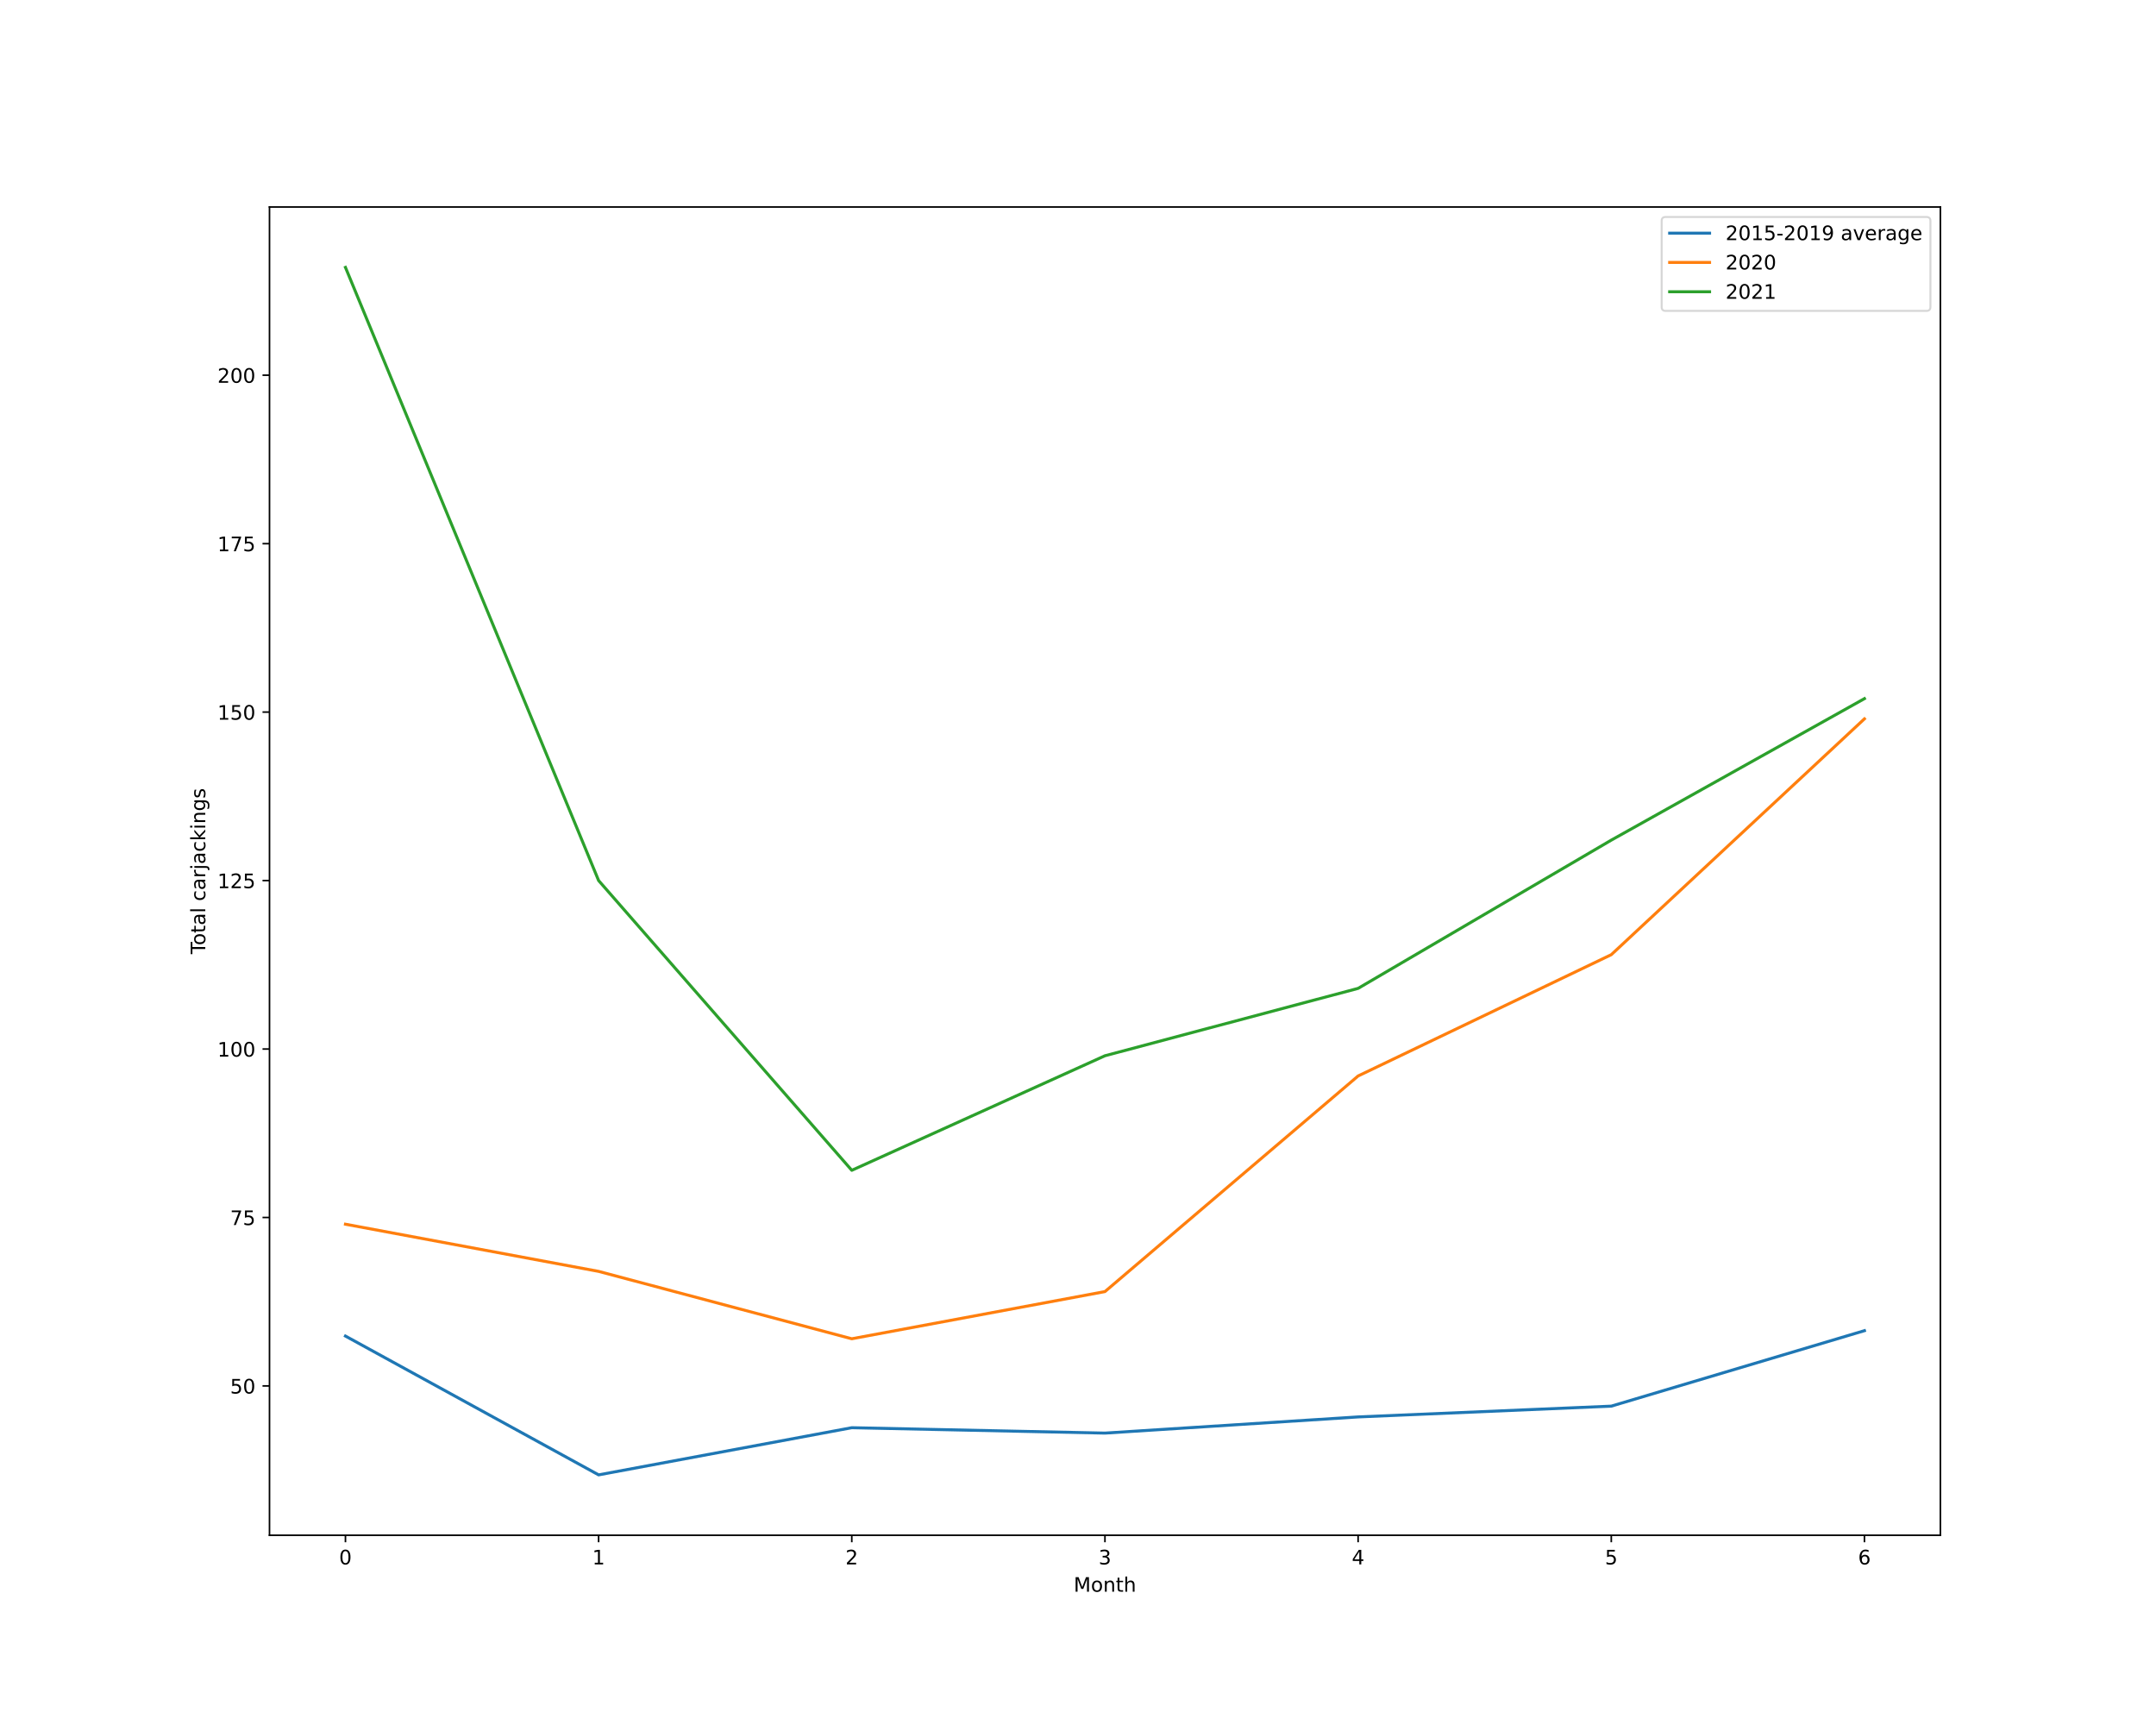
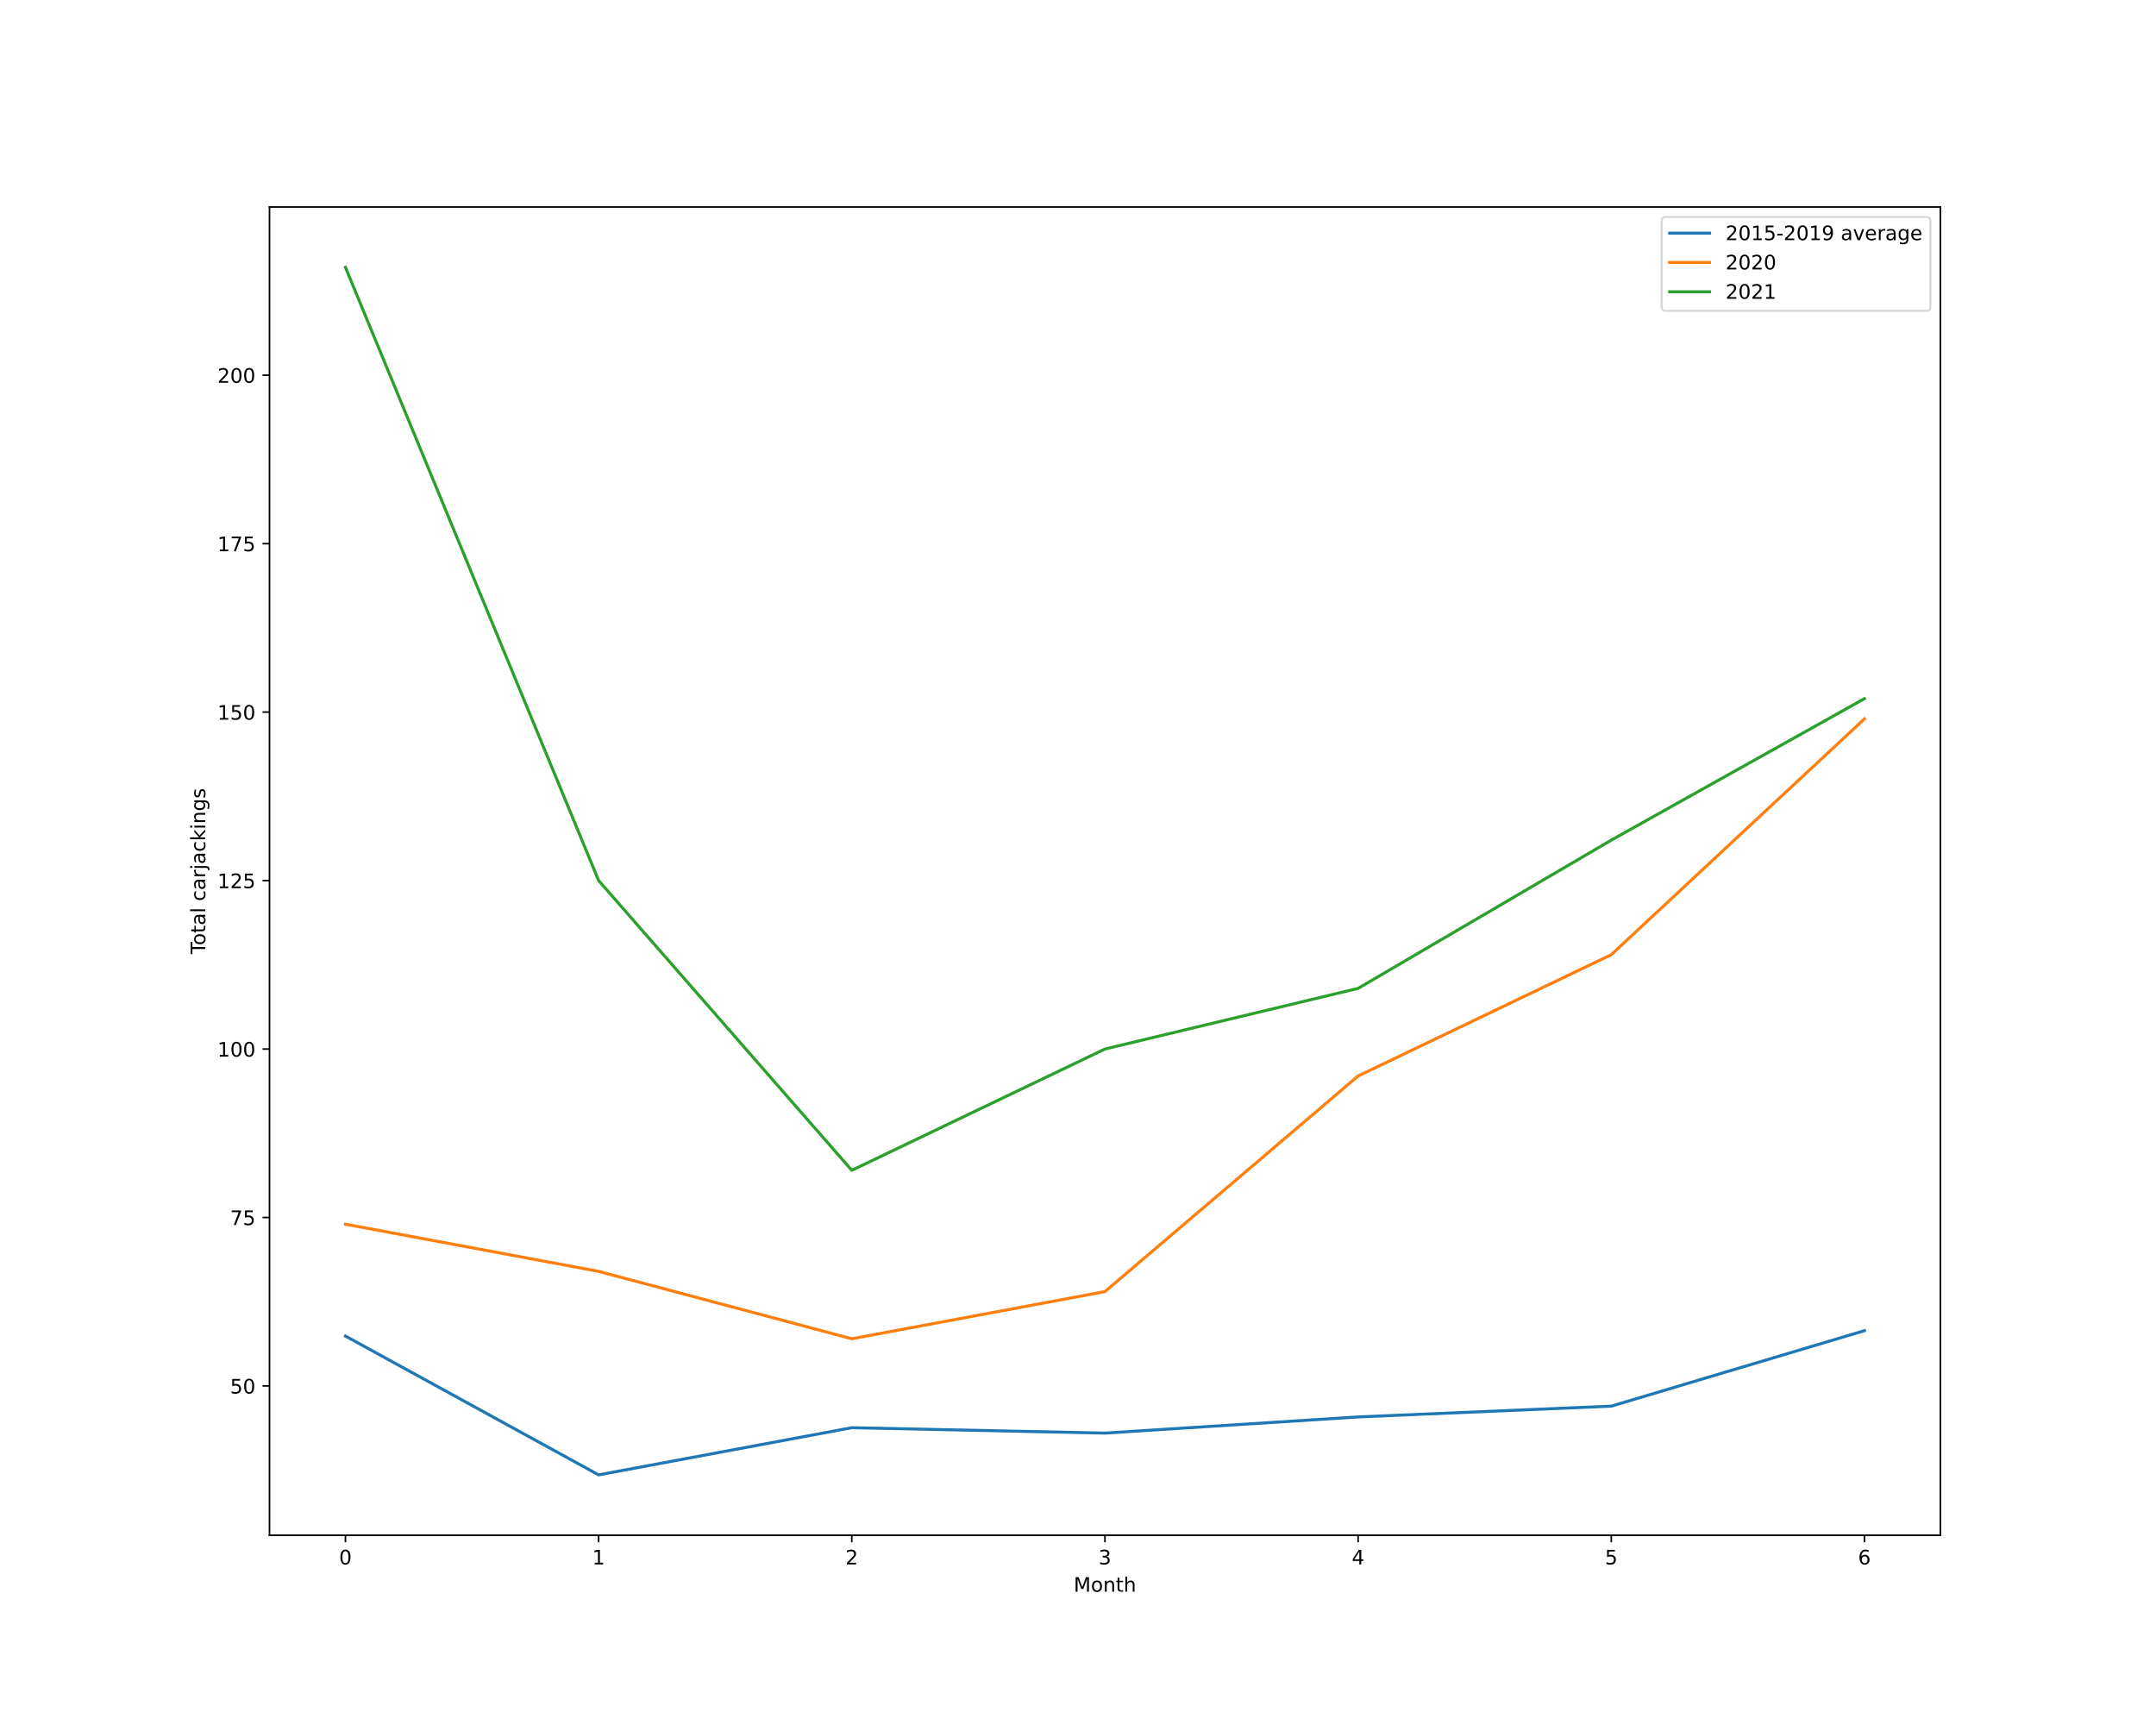
<svg xmlns="http://www.w3.org/2000/svg" xmlns:xlink="http://www.w3.org/1999/xlink" height="864pt" version="1.1" viewBox="0 0 1080 864" width="1080pt">
  <defs>
    <style type="text/css">*{stroke-linecap:butt;stroke-linejoin:round;}</style>
  </defs>
  <g id="figure_1">
    <g id="patch_1">
      <path d="M 0 864  L 1080 864  L 1080 0  L 0 0  z " style="fill:#ffffff;" />
    </g>
    <g id="axes_1">
      <g id="patch_2">
        <path d="M 135 768.96  L 972 768.96  L 972 103.68  L 135 103.68  z " style="fill:#ffffff;" />
      </g>
      <g id="matplotlib.axis_1">
        <g id="xtick_1">
          <g id="line2d_1">
            <defs>
-               <path d="M 0 0  L 0 3.5  " id="m021cb7491e" style="stroke:#000000;stroke-width:0.8;" />
-             </defs>
-             <g>
-               <use style="stroke:#000000;stroke-width:0.8;" x="173.045" xlink:href="#m021cb7491e" y="768.96" />
+               <path d="M 0 0  L 0 3.5  " id="m9d60c53392" style="stroke:#000000;stroke-width:0.8;" />
+             </defs>
+             <g>
+               <use style="stroke:#000000;stroke-width:0.8;" x="173.045" xlink:href="#m9d60c53392" y="768.96" />
            </g>
          </g>
          <g id="text_1">
            <g transform="translate(169.8642 783.5584)scale(0.1 -0.1)">
              <defs>
                <path d="M 2034 4250  Q 1547 4250 1301 3770  Q 1056 3291 1056 2328  Q 1056 1369 1301 889  Q 1547 409 2034 409  Q 2525 409 2770 889  Q 3016 1369 3016 2328  Q 3016 3291 2770 3770  Q 2525 4250 2034 4250  z M 2034 4750  Q 2819 4750 3233 4129  Q 3647 3509 3647 2328  Q 3647 1150 3233 529  Q 2819 -91 2034 -91  Q 1250 -91 836 529  Q 422 1150 422 2328  Q 422 3509 836 4129  Q 1250 4750 2034 4750  z " id="DejaVuSans-30" transform="scale(0.015625)" />
              </defs>
              <use xlink:href="#DejaVuSans-30" />
            </g>
          </g>
        </g>
        <g id="xtick_2">
          <g id="line2d_2">
            <g>
-               <use style="stroke:#000000;stroke-width:0.8;" x="299.864" xlink:href="#m021cb7491e" y="768.96" />
+               <use style="stroke:#000000;stroke-width:0.8;" x="299.864" xlink:href="#m9d60c53392" y="768.96" />
            </g>
          </g>
          <g id="text_2">
            <g transform="translate(296.6824 783.5584)scale(0.1 -0.1)">
              <defs>
                <path d="M 794 531  L 1825 531  L 1825 4091  L 703 3866  L 703 4441  L 1819 4666  L 2450 4666  L 2450 531  L 3481 531  L 3481 0  L 794 0  L 794 531  z " id="DejaVuSans-31" transform="scale(0.015625)" />
              </defs>
              <use xlink:href="#DejaVuSans-31" />
            </g>
          </g>
        </g>
        <g id="xtick_3">
          <g id="line2d_3">
            <g>
-               <use style="stroke:#000000;stroke-width:0.8;" x="426.682" xlink:href="#m021cb7491e" y="768.96" />
+               <use style="stroke:#000000;stroke-width:0.8;" x="426.682" xlink:href="#m9d60c53392" y="768.96" />
            </g>
          </g>
          <g id="text_3">
            <g transform="translate(423.5006 783.5584)scale(0.1 -0.1)">
              <defs>
                <path d="M 1228 531  L 3431 531  L 3431 0  L 469 0  L 469 531  Q 828 903 1448 1529  Q 2069 2156 2228 2338  Q 2531 2678 2651 2914  Q 2772 3150 2772 3378  Q 2772 3750 2511 3984  Q 2250 4219 1831 4219  Q 1534 4219 1204 4116  Q 875 4013 500 3803  L 500 4441  Q 881 4594 1212 4672  Q 1544 4750 1819 4750  Q 2544 4750 2975 4387  Q 3406 4025 3406 3419  Q 3406 3131 3298 2873  Q 3191 2616 2906 2266  Q 2828 2175 2409 1742  Q 1991 1309 1228 531  z " id="DejaVuSans-32" transform="scale(0.015625)" />
              </defs>
              <use xlink:href="#DejaVuSans-32" />
            </g>
          </g>
        </g>
        <g id="xtick_4">
          <g id="line2d_4">
            <g>
-               <use style="stroke:#000000;stroke-width:0.8;" x="553.5" xlink:href="#m021cb7491e" y="768.96" />
+               <use style="stroke:#000000;stroke-width:0.8;" x="553.5" xlink:href="#m9d60c53392" y="768.96" />
            </g>
          </g>
          <g id="text_4">
            <g transform="translate(550.3188 783.5584)scale(0.1 -0.1)">
              <defs>
                <path d="M 2597 2516  Q 3050 2419 3304 2112  Q 3559 1806 3559 1356  Q 3559 666 3084 287  Q 2609 -91 1734 -91  Q 1441 -91 1130 -33  Q 819 25 488 141  L 488 750  Q 750 597 1062 519  Q 1375 441 1716 441  Q 2309 441 2620 675  Q 2931 909 2931 1356  Q 2931 1769 2642 2001  Q 2353 2234 1838 2234  L 1294 2234  L 1294 2753  L 1863 2753  Q 2328 2753 2575 2939  Q 2822 3125 2822 3475  Q 2822 3834 2567 4026  Q 2313 4219 1838 4219  Q 1578 4219 1281 4162  Q 984 4106 628 3988  L 628 4550  Q 988 4650 1302 4700  Q 1616 4750 1894 4750  Q 2613 4750 3031 4423  Q 3450 4097 3450 3541  Q 3450 3153 3228 2886  Q 3006 2619 2597 2516  z " id="DejaVuSans-33" transform="scale(0.015625)" />
              </defs>
              <use xlink:href="#DejaVuSans-33" />
            </g>
          </g>
        </g>
        <g id="xtick_5">
          <g id="line2d_5">
            <g>
-               <use style="stroke:#000000;stroke-width:0.8;" x="680.318" xlink:href="#m021cb7491e" y="768.96" />
+               <use style="stroke:#000000;stroke-width:0.8;" x="680.318" xlink:href="#m9d60c53392" y="768.96" />
            </g>
          </g>
          <g id="text_5">
            <g transform="translate(677.1369 783.5584)scale(0.1 -0.1)">
              <defs>
                <path d="M 2419 4116  L 825 1625  L 2419 1625  L 2419 4116  z M 2253 4666  L 3047 4666  L 3047 1625  L 3713 1625  L 3713 1100  L 3047 1100  L 3047 0  L 2419 0  L 2419 1100  L 313 1100  L 313 1709  L 2253 4666  z " id="DejaVuSans-34" transform="scale(0.015625)" />
              </defs>
              <use xlink:href="#DejaVuSans-34" />
            </g>
          </g>
        </g>
        <g id="xtick_6">
          <g id="line2d_6">
            <g>
-               <use style="stroke:#000000;stroke-width:0.8;" x="807.136" xlink:href="#m021cb7491e" y="768.96" />
+               <use style="stroke:#000000;stroke-width:0.8;" x="807.136" xlink:href="#m9d60c53392" y="768.96" />
            </g>
          </g>
          <g id="text_6">
            <g transform="translate(803.9551 783.5584)scale(0.1 -0.1)">
              <defs>
                <path d="M 691 4666  L 3169 4666  L 3169 4134  L 1269 4134  L 1269 2991  Q 1406 3038 1543 3061  Q 1681 3084 1819 3084  Q 2600 3084 3056 2656  Q 3513 2228 3513 1497  Q 3513 744 3044 326  Q 2575 -91 1722 -91  Q 1428 -91 1123 -41  Q 819 9 494 109  L 494 744  Q 775 591 1075 516  Q 1375 441 1709 441  Q 2250 441 2565 725  Q 2881 1009 2881 1497  Q 2881 1984 2565 2268  Q 2250 2553 1709 2553  Q 1456 2553 1204 2497  Q 953 2441 691 2322  L 691 4666  z " id="DejaVuSans-35" transform="scale(0.015625)" />
              </defs>
              <use xlink:href="#DejaVuSans-35" />
            </g>
          </g>
        </g>
        <g id="xtick_7">
          <g id="line2d_7">
            <g>
-               <use style="stroke:#000000;stroke-width:0.8;" x="933.955" xlink:href="#m021cb7491e" y="768.96" />
+               <use style="stroke:#000000;stroke-width:0.8;" x="933.955" xlink:href="#m9d60c53392" y="768.96" />
            </g>
          </g>
          <g id="text_7">
            <g transform="translate(930.7733 783.5584)scale(0.1 -0.1)">
              <defs>
                <path d="M 2113 2584  Q 1688 2584 1439 2293  Q 1191 2003 1191 1497  Q 1191 994 1439 701  Q 1688 409 2113 409  Q 2538 409 2786 701  Q 3034 994 3034 1497  Q 3034 2003 2786 2293  Q 2538 2584 2113 2584  z M 3366 4563  L 3366 3988  Q 3128 4100 2886 4159  Q 2644 4219 2406 4219  Q 1781 4219 1451 3797  Q 1122 3375 1075 2522  Q 1259 2794 1537 2939  Q 1816 3084 2150 3084  Q 2853 3084 3261 2657  Q 3669 2231 3669 1497  Q 3669 778 3244 343  Q 2819 -91 2113 -91  Q 1303 -91 875 529  Q 447 1150 447 2328  Q 447 3434 972 4092  Q 1497 4750 2381 4750  Q 2619 4750 2861 4703  Q 3103 4656 3366 4563  z " id="DejaVuSans-36" transform="scale(0.015625)" />
              </defs>
              <use xlink:href="#DejaVuSans-36" />
            </g>
          </g>
        </g>
        <g id="text_8">
          <g transform="translate(537.8289 797.2366)scale(0.1 -0.1)">
            <defs>
              <path d="M 628 4666  L 1569 4666  L 2759 1491  L 3956 4666  L 4897 4666  L 4897 0  L 4281 0  L 4281 4097  L 3078 897  L 2444 897  L 1241 4097  L 1241 0  L 628 0  L 628 4666  z " id="DejaVuSans-4d" transform="scale(0.015625)" />
              <path d="M 1959 3097  Q 1497 3097 1228 2736  Q 959 2375 959 1747  Q 959 1119 1226 758  Q 1494 397 1959 397  Q 2419 397 2687 759  Q 2956 1122 2956 1747  Q 2956 2369 2687 2733  Q 2419 3097 1959 3097  z M 1959 3584  Q 2709 3584 3137 3096  Q 3566 2609 3566 1747  Q 3566 888 3137 398  Q 2709 -91 1959 -91  Q 1206 -91 779 398  Q 353 888 353 1747  Q 353 2609 779 3096  Q 1206 3584 1959 3584  z " id="DejaVuSans-6f" transform="scale(0.015625)" />
              <path d="M 3513 2113  L 3513 0  L 2938 0  L 2938 2094  Q 2938 2591 2744 2837  Q 2550 3084 2163 3084  Q 1697 3084 1428 2787  Q 1159 2491 1159 1978  L 1159 0  L 581 0  L 581 3500  L 1159 3500  L 1159 2956  Q 1366 3272 1645 3428  Q 1925 3584 2291 3584  Q 2894 3584 3203 3211  Q 3513 2838 3513 2113  z " id="DejaVuSans-6e" transform="scale(0.015625)" />
              <path d="M 1172 4494  L 1172 3500  L 2356 3500  L 2356 3053  L 1172 3053  L 1172 1153  Q 1172 725 1289 603  Q 1406 481 1766 481  L 2356 481  L 2356 0  L 1766 0  Q 1100 0 847 248  Q 594 497 594 1153  L 594 3053  L 172 3053  L 172 3500  L 594 3500  L 594 4494  L 1172 4494  z " id="DejaVuSans-74" transform="scale(0.015625)" />
              <path d="M 3513 2113  L 3513 0  L 2938 0  L 2938 2094  Q 2938 2591 2744 2837  Q 2550 3084 2163 3084  Q 1697 3084 1428 2787  Q 1159 2491 1159 1978  L 1159 0  L 581 0  L 581 4863  L 1159 4863  L 1159 2956  Q 1366 3272 1645 3428  Q 1925 3584 2291 3584  Q 2894 3584 3203 3211  Q 3513 2838 3513 2113  z " id="DejaVuSans-68" transform="scale(0.015625)" />
            </defs>
            <use xlink:href="#DejaVuSans-4d" />
            <use x="86.279" xlink:href="#DejaVuSans-6f" />
            <use x="147.461" xlink:href="#DejaVuSans-6e" />
            <use x="210.84" xlink:href="#DejaVuSans-74" />
            <use x="250.049" xlink:href="#DejaVuSans-68" />
          </g>
        </g>
      </g>
      <g id="matplotlib.axis_2">
        <g id="ytick_1">
          <g id="line2d_8">
            <defs>
-               <path d="M 0 0  L -3.5 0  " id="m548216b063" style="stroke:#000000;stroke-width:0.8;" />
-             </defs>
-             <g>
-               <use style="stroke:#000000;stroke-width:0.8;" x="135" xlink:href="#m548216b063" y="694.17" />
+               <path d="M 0 0  L -3.5 0  " id="maf65c2ac1f" style="stroke:#000000;stroke-width:0.8;" />
+             </defs>
+             <g>
+               <use style="stroke:#000000;stroke-width:0.8;" x="135" xlink:href="#maf65c2ac1f" y="694.17" />
            </g>
          </g>
          <g id="text_9">
            <g transform="translate(115.275 697.9692)scale(0.1 -0.1)">
              <use xlink:href="#DejaVuSans-35" />
              <use x="63.623" xlink:href="#DejaVuSans-30" />
            </g>
          </g>
        </g>
        <g id="ytick_2">
          <g id="line2d_9">
            <g>
-               <use style="stroke:#000000;stroke-width:0.8;" x="135" xlink:href="#m548216b063" y="609.795" />
+               <use style="stroke:#000000;stroke-width:0.8;" x="135" xlink:href="#maf65c2ac1f" y="609.795" />
            </g>
          </g>
          <g id="text_10">
            <g transform="translate(115.275 613.5942)scale(0.1 -0.1)">
              <defs>
                <path d="M 525 4666  L 3525 4666  L 3525 4397  L 1831 0  L 1172 0  L 2766 4134  L 525 4134  L 525 4666  z " id="DejaVuSans-37" transform="scale(0.015625)" />
              </defs>
              <use xlink:href="#DejaVuSans-37" />
              <use x="63.623" xlink:href="#DejaVuSans-35" />
            </g>
          </g>
        </g>
        <g id="ytick_3">
          <g id="line2d_10">
            <g>
-               <use style="stroke:#000000;stroke-width:0.8;" x="135" xlink:href="#m548216b063" y="525.42" />
+               <use style="stroke:#000000;stroke-width:0.8;" x="135" xlink:href="#maf65c2ac1f" y="525.42" />
            </g>
          </g>
          <g id="text_11">
            <g transform="translate(108.9125 529.2192)scale(0.1 -0.1)">
              <use xlink:href="#DejaVuSans-31" />
              <use x="63.623" xlink:href="#DejaVuSans-30" />
              <use x="127.246" xlink:href="#DejaVuSans-30" />
            </g>
          </g>
        </g>
        <g id="ytick_4">
          <g id="line2d_11">
            <g>
-               <use style="stroke:#000000;stroke-width:0.8;" x="135" xlink:href="#m548216b063" y="441.045" />
+               <use style="stroke:#000000;stroke-width:0.8;" x="135" xlink:href="#maf65c2ac1f" y="441.045" />
            </g>
          </g>
          <g id="text_12">
            <g transform="translate(108.9125 444.8442)scale(0.1 -0.1)">
              <use xlink:href="#DejaVuSans-31" />
              <use x="63.623" xlink:href="#DejaVuSans-32" />
              <use x="127.246" xlink:href="#DejaVuSans-35" />
            </g>
          </g>
        </g>
        <g id="ytick_5">
          <g id="line2d_12">
            <g>
-               <use style="stroke:#000000;stroke-width:0.8;" x="135" xlink:href="#m548216b063" y="356.67" />
+               <use style="stroke:#000000;stroke-width:0.8;" x="135" xlink:href="#maf65c2ac1f" y="356.67" />
            </g>
          </g>
          <g id="text_13">
            <g transform="translate(108.9125 360.4692)scale(0.1 -0.1)">
              <use xlink:href="#DejaVuSans-31" />
              <use x="63.623" xlink:href="#DejaVuSans-35" />
              <use x="127.246" xlink:href="#DejaVuSans-30" />
            </g>
          </g>
        </g>
        <g id="ytick_6">
          <g id="line2d_13">
            <g>
-               <use style="stroke:#000000;stroke-width:0.8;" x="135" xlink:href="#m548216b063" y="272.295" />
+               <use style="stroke:#000000;stroke-width:0.8;" x="135" xlink:href="#maf65c2ac1f" y="272.295" />
            </g>
          </g>
          <g id="text_14">
            <g transform="translate(108.9125 276.0942)scale(0.1 -0.1)">
              <use xlink:href="#DejaVuSans-31" />
              <use x="63.623" xlink:href="#DejaVuSans-37" />
              <use x="127.246" xlink:href="#DejaVuSans-35" />
            </g>
          </g>
        </g>
        <g id="ytick_7">
          <g id="line2d_14">
            <g>
-               <use style="stroke:#000000;stroke-width:0.8;" x="135" xlink:href="#m548216b063" y="187.92" />
+               <use style="stroke:#000000;stroke-width:0.8;" x="135" xlink:href="#maf65c2ac1f" y="187.92" />
            </g>
          </g>
          <g id="text_15">
            <g transform="translate(108.9125 191.7192)scale(0.1 -0.1)">
              <use xlink:href="#DejaVuSans-32" />
              <use x="63.623" xlink:href="#DejaVuSans-30" />
              <use x="127.246" xlink:href="#DejaVuSans-30" />
            </g>
          </g>
        </g>
        <g id="text_16">
          <g transform="translate(102.8328 477.8888)rotate(-90)scale(0.1 -0.1)">
            <defs>
              <path d="M -19 4666  L 3928 4666  L 3928 4134  L 2272 4134  L 2272 0  L 1638 0  L 1638 4134  L -19 4134  L -19 4666  z " id="DejaVuSans-54" transform="scale(0.015625)" />
              <path d="M 2194 1759  Q 1497 1759 1228 1600  Q 959 1441 959 1056  Q 959 750 1161 570  Q 1363 391 1709 391  Q 2188 391 2477 730  Q 2766 1069 2766 1631  L 2766 1759  L 2194 1759  z M 3341 1997  L 3341 0  L 2766 0  L 2766 531  Q 2569 213 2275 61  Q 1981 -91 1556 -91  Q 1019 -91 701 211  Q 384 513 384 1019  Q 384 1609 779 1909  Q 1175 2209 1959 2209  L 2766 2209  L 2766 2266  Q 2766 2663 2505 2880  Q 2244 3097 1772 3097  Q 1472 3097 1187 3025  Q 903 2953 641 2809  L 641 3341  Q 956 3463 1253 3523  Q 1550 3584 1831 3584  Q 2591 3584 2966 3190  Q 3341 2797 3341 1997  z " id="DejaVuSans-61" transform="scale(0.015625)" />
              <path d="M 603 4863  L 1178 4863  L 1178 0  L 603 0  L 603 4863  z " id="DejaVuSans-6c" transform="scale(0.015625)" />
              <path id="DejaVuSans-20" transform="scale(0.015625)" />
              <path d="M 3122 3366  L 3122 2828  Q 2878 2963 2633 3030  Q 2388 3097 2138 3097  Q 1578 3097 1268 2742  Q 959 2388 959 1747  Q 959 1106 1268 751  Q 1578 397 2138 397  Q 2388 397 2633 464  Q 2878 531 3122 666  L 3122 134  Q 2881 22 2623 -34  Q 2366 -91 2075 -91  Q 1284 -91 818 406  Q 353 903 353 1747  Q 353 2603 823 3093  Q 1294 3584 2113 3584  Q 2378 3584 2631 3529  Q 2884 3475 3122 3366  z " id="DejaVuSans-63" transform="scale(0.015625)" />
              <path d="M 2631 2963  Q 2534 3019 2420 3045  Q 2306 3072 2169 3072  Q 1681 3072 1420 2755  Q 1159 2438 1159 1844  L 1159 0  L 581 0  L 581 3500  L 1159 3500  L 1159 2956  Q 1341 3275 1631 3429  Q 1922 3584 2338 3584  Q 2397 3584 2469 3576  Q 2541 3569 2628 3553  L 2631 2963  z " id="DejaVuSans-72" transform="scale(0.015625)" />
              <path d="M 603 3500  L 1178 3500  L 1178 -63  Q 1178 -731 923 -1031  Q 669 -1331 103 -1331  L -116 -1331  L -116 -844  L 38 -844  Q 366 -844 484 -692  Q 603 -541 603 -63  L 603 3500  z M 603 4863  L 1178 4863  L 1178 4134  L 603 4134  L 603 4863  z " id="DejaVuSans-6a" transform="scale(0.015625)" />
              <path d="M 581 4863  L 1159 4863  L 1159 1991  L 2875 3500  L 3609 3500  L 1753 1863  L 3688 0  L 2938 0  L 1159 1709  L 1159 0  L 581 0  L 581 4863  z " id="DejaVuSans-6b" transform="scale(0.015625)" />
              <path d="M 603 3500  L 1178 3500  L 1178 0  L 603 0  L 603 3500  z M 603 4863  L 1178 4863  L 1178 4134  L 603 4134  L 603 4863  z " id="DejaVuSans-69" transform="scale(0.015625)" />
              <path d="M 2906 1791  Q 2906 2416 2648 2759  Q 2391 3103 1925 3103  Q 1463 3103 1205 2759  Q 947 2416 947 1791  Q 947 1169 1205 825  Q 1463 481 1925 481  Q 2391 481 2648 825  Q 2906 1169 2906 1791  z M 3481 434  Q 3481 -459 3084 -895  Q 2688 -1331 1869 -1331  Q 1566 -1331 1297 -1286  Q 1028 -1241 775 -1147  L 775 -588  Q 1028 -725 1275 -790  Q 1522 -856 1778 -856  Q 2344 -856 2625 -561  Q 2906 -266 2906 331  L 2906 616  Q 2728 306 2450 153  Q 2172 0 1784 0  Q 1141 0 747 490  Q 353 981 353 1791  Q 353 2603 747 3093  Q 1141 3584 1784 3584  Q 2172 3584 2450 3431  Q 2728 3278 2906 2969  L 2906 3500  L 3481 3500  L 3481 434  z " id="DejaVuSans-67" transform="scale(0.015625)" />
              <path d="M 2834 3397  L 2834 2853  Q 2591 2978 2328 3040  Q 2066 3103 1784 3103  Q 1356 3103 1142 2972  Q 928 2841 928 2578  Q 928 2378 1081 2264  Q 1234 2150 1697 2047  L 1894 2003  Q 2506 1872 2764 1633  Q 3022 1394 3022 966  Q 3022 478 2636 193  Q 2250 -91 1575 -91  Q 1294 -91 989 -36  Q 684 19 347 128  L 347 722  Q 666 556 975 473  Q 1284 391 1588 391  Q 1994 391 2212 530  Q 2431 669 2431 922  Q 2431 1156 2273 1281  Q 2116 1406 1581 1522  L 1381 1569  Q 847 1681 609 1914  Q 372 2147 372 2553  Q 372 3047 722 3315  Q 1072 3584 1716 3584  Q 2034 3584 2315 3537  Q 2597 3491 2834 3397  z " id="DejaVuSans-73" transform="scale(0.015625)" />
            </defs>
            <use xlink:href="#DejaVuSans-54" />
            <use x="44.084" xlink:href="#DejaVuSans-6f" />
            <use x="105.266" xlink:href="#DejaVuSans-74" />
            <use x="144.475" xlink:href="#DejaVuSans-61" />
            <use x="205.754" xlink:href="#DejaVuSans-6c" />
            <use x="233.537" xlink:href="#DejaVuSans-20" />
            <use x="265.324" xlink:href="#DejaVuSans-63" />
            <use x="320.305" xlink:href="#DejaVuSans-61" />
            <use x="381.584" xlink:href="#DejaVuSans-72" />
            <use x="422.697" xlink:href="#DejaVuSans-6a" />
            <use x="450.48" xlink:href="#DejaVuSans-61" />
            <use x="511.76" xlink:href="#DejaVuSans-63" />
            <use x="566.74" xlink:href="#DejaVuSans-6b" />
            <use x="624.65" xlink:href="#DejaVuSans-69" />
            <use x="652.434" xlink:href="#DejaVuSans-6e" />
            <use x="715.812" xlink:href="#DejaVuSans-67" />
            <use x="779.289" xlink:href="#DejaVuSans-73" />
          </g>
        </g>
      </g>
      <g id="line2d_15">
-         <path clip-path="url(#p6ec4da557d)" d="M 173.045 669.195  L 299.864 738.72  L 426.682 715.095  L 553.5 717.795  L 680.318 709.695  L 807.136 704.295  L 933.955 666.495  " style="fill:none;stroke:#1f77b4;stroke-linecap:square;stroke-width:1.5;" />
+         <path clip-path="url(#p06fb01ad15)" d="M 173.045 669.195  L 299.864 738.72  L 426.682 715.095  L 553.5 717.795  L 680.318 709.695  L 807.136 704.295  L 933.955 666.495  " style="fill:none;stroke:#1f77b4;stroke-linecap:square;stroke-width:1.5;" />
      </g>
      <g id="line2d_16">
-         <path clip-path="url(#p6ec4da557d)" d="M 173.045 613.17  L 299.864 636.795  L 426.682 670.545  L 553.5 646.92  L 680.318 538.92  L 807.136 478.17  L 933.955 360.045  " style="fill:none;stroke:#ff7f0e;stroke-linecap:square;stroke-width:1.5;" />
+         <path clip-path="url(#p06fb01ad15)" d="M 173.045 613.17  L 299.864 636.795  L 426.682 670.545  L 553.5 646.92  L 680.318 538.92  L 807.136 478.17  L 933.955 360.045  " style="fill:none;stroke:#ff7f0e;stroke-linecap:square;stroke-width:1.5;" />
      </g>
      <g id="line2d_17">
-         <path clip-path="url(#p6ec4da557d)" d="M 173.045 133.92  L 299.864 441.045  L 426.682 586.17  L 553.5 528.795  L 680.318 495.045  L 807.136 420.795  L 933.955 349.92  " style="fill:none;stroke:#2ca02c;stroke-linecap:square;stroke-width:1.5;" />
+         <path clip-path="url(#p06fb01ad15)" d="M 173.045 133.92  L 299.864 441.045  L 426.682 586.17  L 553.5 525.42  L 680.318 495.045  L 807.136 420.795  L 933.955 349.92  " style="fill:none;stroke:#2ca02c;stroke-linecap:square;stroke-width:1.5;" />
      </g>
      <g id="patch_3">
        <path d="M 135 768.96  L 135 103.68  " style="fill:none;stroke:#000000;stroke-linecap:square;stroke-linejoin:miter;stroke-width:0.8;" />
      </g>
      <g id="patch_4">
        <path d="M 972 768.96  L 972 103.68  " style="fill:none;stroke:#000000;stroke-linecap:square;stroke-linejoin:miter;stroke-width:0.8;" />
      </g>
      <g id="patch_5">
        <path d="M 135 768.96  L 972 768.96  " style="fill:none;stroke:#000000;stroke-linecap:square;stroke-linejoin:miter;stroke-width:0.8;" />
      </g>
      <g id="patch_6">
        <path d="M 135 103.68  L 972 103.68  " style="fill:none;stroke:#000000;stroke-linecap:square;stroke-linejoin:miter;stroke-width:0.8;" />
      </g>
      <g id="legend_1">
        <g id="patch_7">
          <path d="M 834.373 155.714  L 965 155.714  Q 967 155.714 967 153.714  L 967 110.68  Q 967 108.68 965 108.68  L 834.373 108.68  Q 832.373 108.68 832.373 110.68  L 832.373 153.714  Q 832.373 155.714 834.373 155.714  z " style="fill:#ffffff;opacity:0.8;stroke:#cccccc;stroke-linejoin:miter;" />
        </g>
        <g id="line2d_18">
          <path d="M 836.373 116.778  L 856.373 116.778  " style="fill:none;stroke:#1f77b4;stroke-linecap:square;stroke-width:1.5;" />
        </g>
        <g id="line2d_19" />
        <g id="text_17">
          <g transform="translate(864.3734 120.2784)scale(0.1 -0.1)">
            <defs>
              <path d="M 313 2009  L 1997 2009  L 1997 1497  L 313 1497  L 313 2009  z " id="DejaVuSans-2d" transform="scale(0.015625)" />
              <path d="M 703 97  L 703 672  Q 941 559 1184 500  Q 1428 441 1663 441  Q 2288 441 2617 861  Q 2947 1281 2994 2138  Q 2813 1869 2534 1725  Q 2256 1581 1919 1581  Q 1219 1581 811 2004  Q 403 2428 403 3163  Q 403 3881 828 4315  Q 1253 4750 1959 4750  Q 2769 4750 3195 4129  Q 3622 3509 3622 2328  Q 3622 1225 3098 567  Q 2575 -91 1691 -91  Q 1453 -91 1209 -44  Q 966 3 703 97  z M 1959 2075  Q 2384 2075 2632 2365  Q 2881 2656 2881 3163  Q 2881 3666 2632 3958  Q 2384 4250 1959 4250  Q 1534 4250 1286 3958  Q 1038 3666 1038 3163  Q 1038 2656 1286 2365  Q 1534 2075 1959 2075  z " id="DejaVuSans-39" transform="scale(0.015625)" />
              <path d="M 191 3500  L 800 3500  L 1894 563  L 2988 3500  L 3597 3500  L 2284 0  L 1503 0  L 191 3500  z " id="DejaVuSans-76" transform="scale(0.015625)" />
              <path d="M 3597 1894  L 3597 1613  L 953 1613  Q 991 1019 1311 708  Q 1631 397 2203 397  Q 2534 397 2845 478  Q 3156 559 3463 722  L 3463 178  Q 3153 47 2828 -22  Q 2503 -91 2169 -91  Q 1331 -91 842 396  Q 353 884 353 1716  Q 353 2575 817 3079  Q 1281 3584 2069 3584  Q 2775 3584 3186 3129  Q 3597 2675 3597 1894  z M 3022 2063  Q 3016 2534 2758 2815  Q 2500 3097 2075 3097  Q 1594 3097 1305 2825  Q 1016 2553 972 2059  L 3022 2063  z " id="DejaVuSans-65" transform="scale(0.015625)" />
            </defs>
            <use xlink:href="#DejaVuSans-32" />
            <use x="63.623" xlink:href="#DejaVuSans-30" />
            <use x="127.246" xlink:href="#DejaVuSans-31" />
            <use x="190.869" xlink:href="#DejaVuSans-35" />
            <use x="254.492" xlink:href="#DejaVuSans-2d" />
            <use x="290.576" xlink:href="#DejaVuSans-32" />
            <use x="354.199" xlink:href="#DejaVuSans-30" />
            <use x="417.822" xlink:href="#DejaVuSans-31" />
            <use x="481.445" xlink:href="#DejaVuSans-39" />
            <use x="545.068" xlink:href="#DejaVuSans-20" />
            <use x="576.855" xlink:href="#DejaVuSans-61" />
            <use x="638.135" xlink:href="#DejaVuSans-76" />
            <use x="697.314" xlink:href="#DejaVuSans-65" />
            <use x="758.838" xlink:href="#DejaVuSans-72" />
            <use x="799.951" xlink:href="#DejaVuSans-61" />
            <use x="861.23" xlink:href="#DejaVuSans-67" />
            <use x="924.707" xlink:href="#DejaVuSans-65" />
          </g>
        </g>
        <g id="line2d_20">
          <path d="M 836.373 131.457  L 856.373 131.457  " style="fill:none;stroke:#ff7f0e;stroke-linecap:square;stroke-width:1.5;" />
        </g>
        <g id="line2d_21" />
        <g id="text_18">
          <g transform="translate(864.3734 134.9566)scale(0.1 -0.1)">
            <use xlink:href="#DejaVuSans-32" />
            <use x="63.623" xlink:href="#DejaVuSans-30" />
            <use x="127.246" xlink:href="#DejaVuSans-32" />
            <use x="190.869" xlink:href="#DejaVuSans-30" />
          </g>
        </g>
        <g id="line2d_22">
          <path d="M 836.373 146.135  L 856.373 146.135  " style="fill:none;stroke:#2ca02c;stroke-linecap:square;stroke-width:1.5;" />
        </g>
        <g id="line2d_23" />
        <g id="text_19">
          <g transform="translate(864.3734 149.6347)scale(0.1 -0.1)">
            <use xlink:href="#DejaVuSans-32" />
            <use x="63.623" xlink:href="#DejaVuSans-30" />
            <use x="127.246" xlink:href="#DejaVuSans-32" />
            <use x="190.869" xlink:href="#DejaVuSans-31" />
          </g>
        </g>
      </g>
    </g>
  </g>
  <defs>
-     <clipPath id="p6ec4da557d">
+     <clipPath id="p06fb01ad15">
      <rect height="665.28" width="837" x="135" y="103.68" />
    </clipPath>
  </defs>
</svg>
